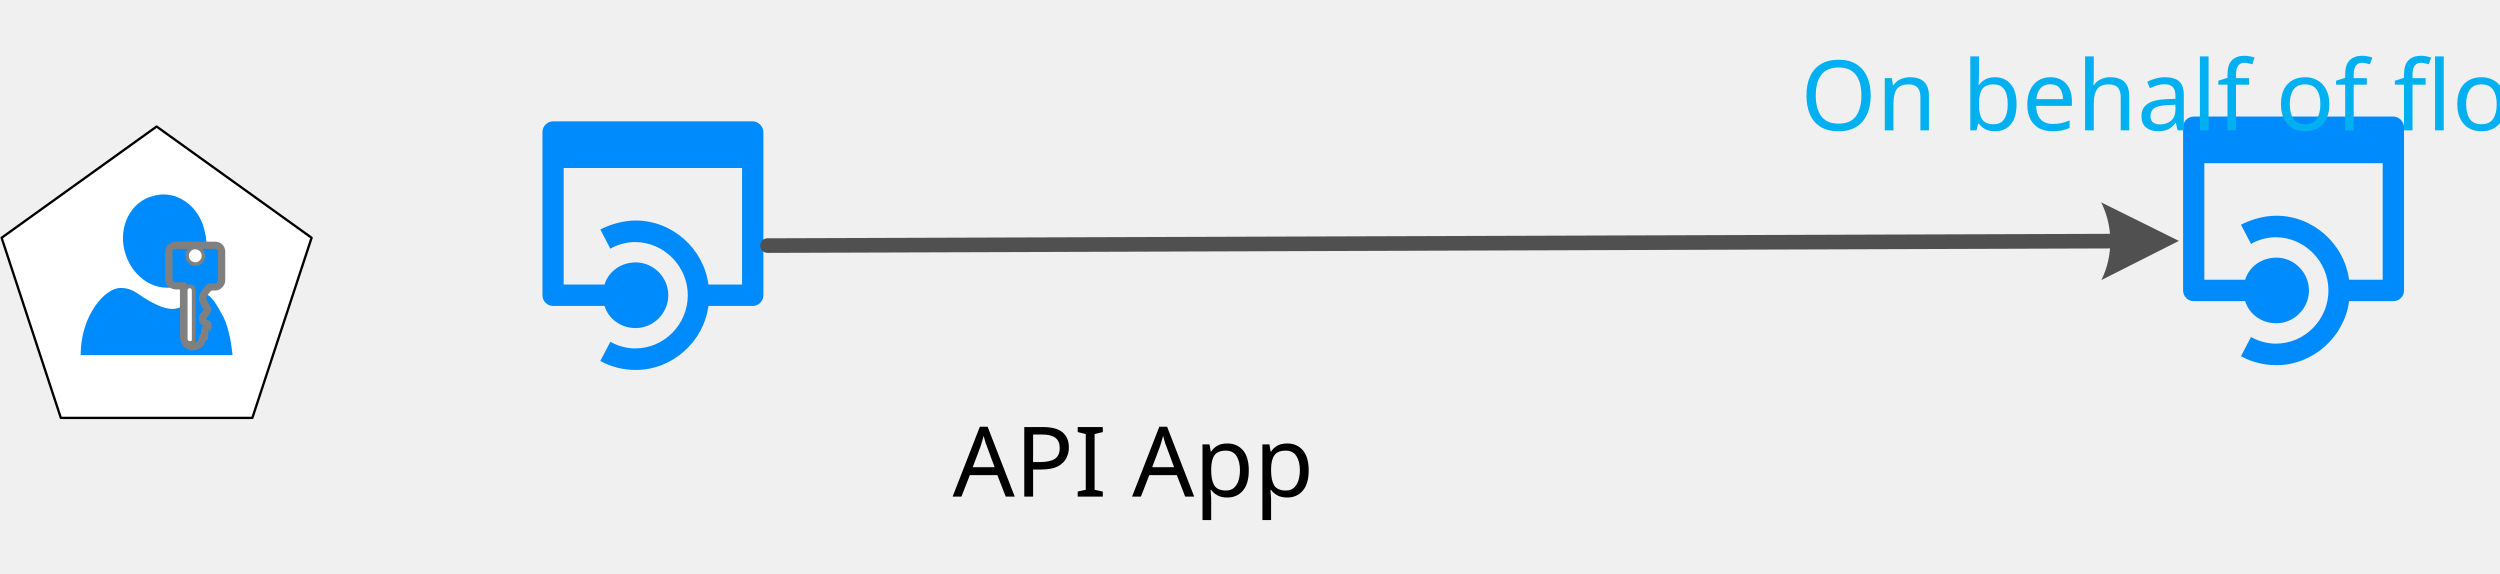
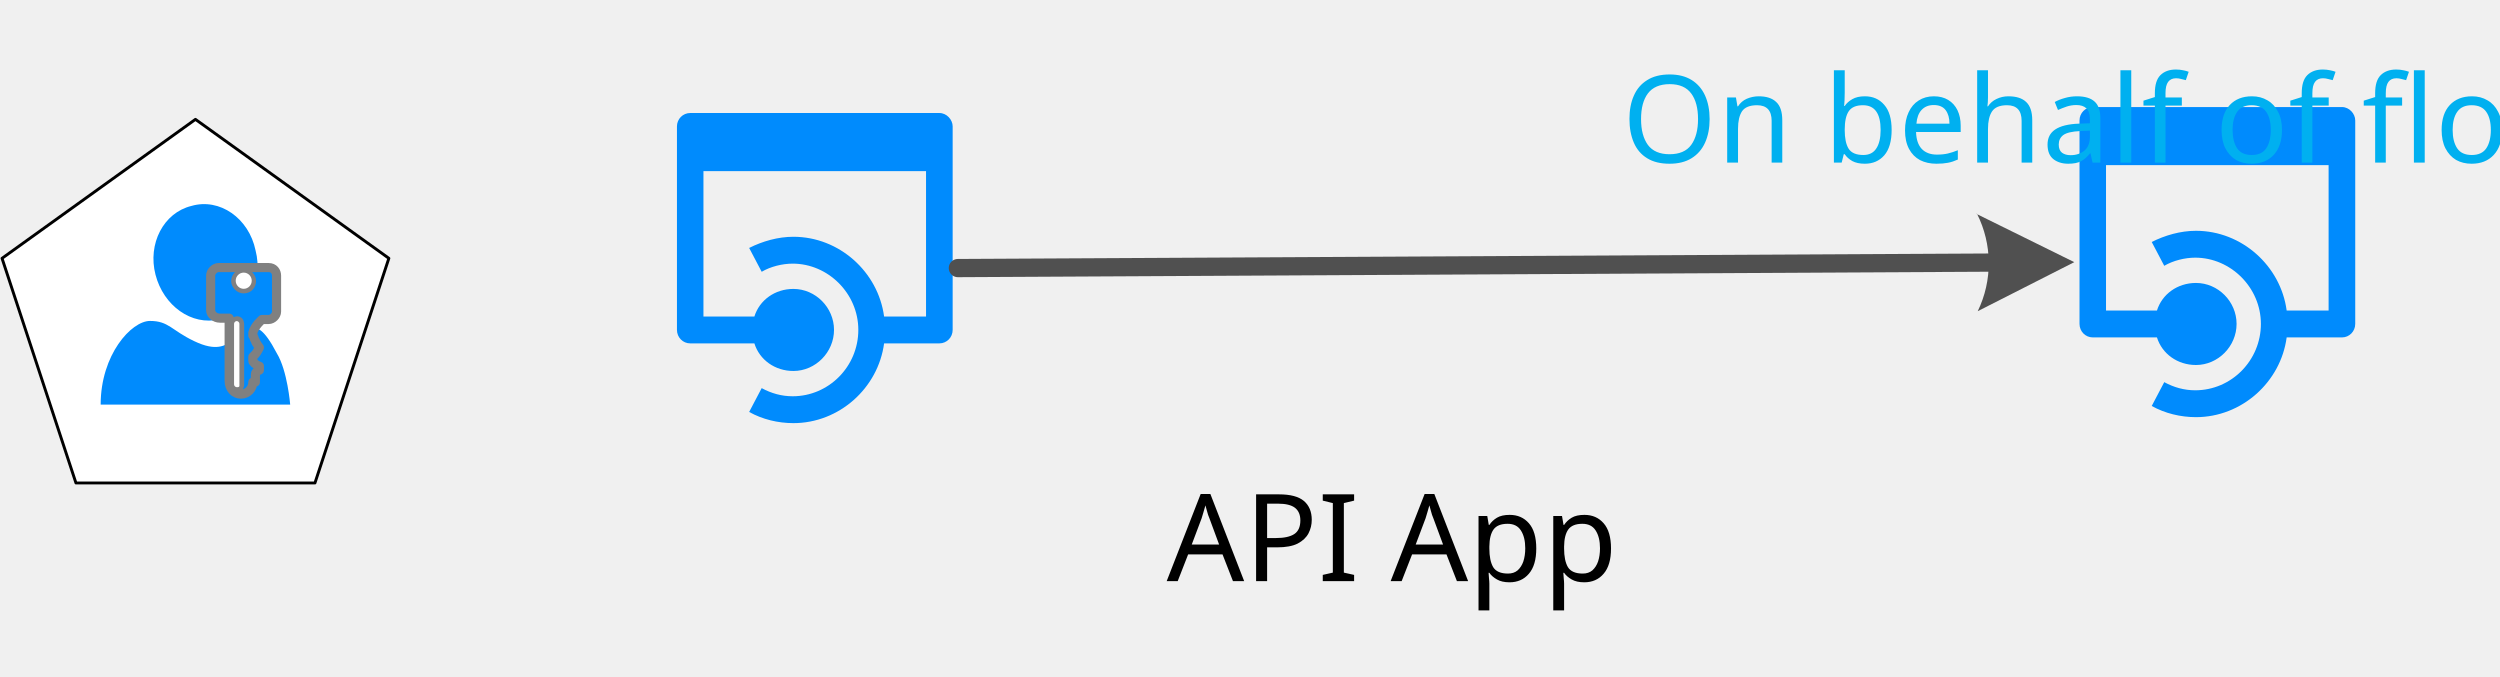
- <svg xmlns="http://www.w3.org/2000/svg" xmlns:ns1="http://schemas.microsoft.com/visio/2003/SVGExtensions/" xmlns:xlink="http://www.w3.org/1999/xlink" width="3.563in" height="0.817in" viewBox="0 0 256.538 58.846" xml:space="preserve" color-interpolation-filters="sRGB" class="st10">
+ <svg xmlns="http://www.w3.org/2000/svg" xmlns:ns1="http://schemas.microsoft.com/visio/2003/SVGExtensions/" xmlns:xlink="http://www.w3.org/1999/xlink" width="2.855in" height="0.773in" viewBox="0 0 205.551 55.68" xml:space="preserve" color-interpolation-filters="sRGB" class="st10">
  <ns1:documentProperties ns1:langID="1036" ns1:metric="true" ns1:viewMarkup="false">
    <ns1:userDefs>
      <ns1:ud ns1:nameU="msvConvertTheme" />
    </ns1:userDefs>
  </ns1:documentProperties>
  <style type="text/css">
	
		.st1 {fill:#ffffff;stroke:#000000;stroke-linecap:round;stroke-linejoin:round;stroke-width:0.24}
		.st2 {fill:#008bfd;stroke:none;stroke-linecap:round;stroke-linejoin:round;stroke-width:0.75}
		.st3 {fill:#008bfd;stroke:#808080;stroke-linecap:round;stroke-linejoin:round;stroke-width:0.75}
		.st4 {fill:#ffffff;stroke:none;stroke-linecap:round;stroke-linejoin:round;stroke-width:0.75}
- 		.st5 {fill:#000000;font-family:Calibri;font-size:0.833em}
+ 		.st5 {fill:#000000;font-family:Segoe UI;font-size:0.833em}
		.st6 {fill:none;stroke:none;stroke-linecap:round;stroke-linejoin:round;stroke-width:0.75}
- 		.st7 {fill:#00b0f0;font-family:Calibri;font-size:0.833em}
+ 		.st7 {fill:#00b0f0;font-family:Segoe UI;font-size:0.833em}
		.st8 {marker-end:url(#mrkr5-33);stroke:#505050;stroke-linecap:round;stroke-linejoin:round;stroke-width:1.5}
		.st9 {fill:#505050;fill-opacity:1;stroke:#505050;stroke-opacity:1;stroke-width:0.373}
		.st10 {fill:none;fill-rule:evenodd;font-size:12px;overflow:visible;stroke-linecap:square;stroke-miterlimit:3}
	
	</style>
  <defs id="Markers">
    <g id="lend5">
      <path d="M 2 1 L 0 0 L 1.981 -0.993 C 1.672 -0.365 1.673 0.373 1.985 1 " style="stroke:none" />
    </g>
    <marker id="mrkr5-33" class="st9" ns1:arrowType="5" ns1:arrowSize="2" ns1:setback="4.69" refX="-4.69" orient="auto" markerUnits="strokeWidth" overflow="visible">
      <use xlink:href="#lend5" transform="scale(-2.68,-2.68) " />
    </marker>
  </defs>
  <g ns1:mID="0" ns1:index="1" ns1:groupContext="foregroundPage">
    <ns1:pageProperties ns1:drawingScale="0.0393701" ns1:pageScale="0.0393701" ns1:drawingUnits="24" ns1:shadowOffsetX="8.50394" ns1:shadowOffsetY="-8.50394" />
    <ns1:layer ns1:name="Azure" ns1:index="0" />
    <ns1:layer ns1:name="Connector" ns1:index="1" />
-     <g id="shape1682-1" ns1:mID="1682" ns1:groupContext="shape" transform="translate(0.898533,-15.9509)">
+     <g id="shape1000-1" ns1:mID="1000" ns1:groupContext="shape" transform="translate(0.898533,-15.9509)">
      <ns1:userDefs>
        <ns1:ud ns1:nameU="visVersion" ns1:val="VT0(15):26" />
      </ns1:userDefs>
-       <path d="M15.13 28.94 L-0.78 40.36 L5.3 58.85 L24.96 58.85 L31.04 40.36 L15.13 28.94 Z" class="st1" />
+       <path d="M15.13 25.77 L-0.78 37.2 L5.3 55.68 L24.96 55.68 L31.04 37.2 L15.13 25.77 Z" class="st1" />
    </g>
-     <g id="group1666-3" transform="translate(8.23151,-22.4)" ns1:mID="1666" ns1:groupContext="group" ns1:layerMember="0">
-       <g id="group1667-4" ns1:mID="1667" ns1:groupContext="group" ns1:layerMember="0">
-         <g id="group1668-5" ns1:mID="1668" ns1:groupContext="group" ns1:layerMember="0">
-           <g id="group1669-6" transform="translate(3.8518,-6.4617)" ns1:mID="1669" ns1:groupContext="group" ns1:layerMember="0">
-             <g id="shape1670-7" ns1:mID="1670" ns1:groupContext="shape" ns1:layerMember="0">
-               <path d="M3.62 48.97 C1.32 49.52 0 52.07 0.66 54.63 C1.32 57.18 3.62 58.85 5.93 58.29 C8.23 57.74 9.55            55.18 8.89 52.63 C8.34 49.96 5.93 48.3 3.62 48.97 Z" class="st2" />
+     <g id="group1216-3" transform="translate(8.23151,-22.4)" ns1:mID="1216" ns1:groupContext="group" ns1:layerMember="0">
+       <g id="group1217-4" ns1:mID="1217" ns1:groupContext="group" ns1:layerMember="0">
+         <g id="group1218-5" ns1:mID="1218" ns1:groupContext="group" ns1:layerMember="0">
+           <g id="group1219-6" transform="translate(3.8518,-6.4617)" ns1:mID="1219" ns1:groupContext="group" ns1:layerMember="0">
+             <g id="shape1220-7" ns1:mID="1220" ns1:groupContext="shape" ns1:layerMember="0">
+               <path d="M3.62 45.8 C1.32 46.36 0 48.91 0.66 51.46 C1.32 54.01 3.62 55.68 5.93 55.13 C8.23 54.57 9.55            52.02 8.89 49.46 C8.34 46.8 5.93 45.13 3.62 45.8 Z" class="st2" />
            </g>
          </g>
-           <g id="group1671-9" ns1:mID="1671" ns1:groupContext="group" ns1:layerMember="0">
-             <g id="shape1672-10" ns1:mID="1672" ns1:groupContext="shape" ns1:layerMember="0">
-               <path d="M12.41 52.52 C11.97 52.52 11.53 53.29 10.87 53.63 C10.21 53.96 9.55 54.52 7.69 53.63 C5.82 52.74            5.6 51.96 4.06 51.96 C2.53 51.96 0 54.74 0 58.85 L15.59 58.85 C15.59 58.85 15.37 56.07 14.49            54.63 C13.39 52.52 12.85 52.52 12.41 52.52 Z" class="st2" />
+           <g id="group1221-9" ns1:mID="1221" ns1:groupContext="group" ns1:layerMember="0">
+             <g id="shape1222-10" ns1:mID="1222" ns1:groupContext="shape" ns1:layerMember="0">
+               <path d="M12.41 49.35 C11.97 49.35 11.53 50.13 10.87 50.46 C10.21 50.8 9.55 51.35 7.69 50.46 C5.82 49.57            5.6 48.8 4.06 48.8 C2.53 48.8 0 51.57 0 55.68 L15.59 55.68 C15.59 55.68 15.37 52.9 14.49            51.46 C13.39 49.35 12.85 49.35 12.41 49.35 Z" class="st2" />
            </g>
          </g>
        </g>
      </g>
-       <g id="group1673-12" transform="translate(9.0485,-0.85947)" ns1:mID="1673" ns1:groupContext="group" ns1:layerMember="0">
-         <g id="shape1674-13" ns1:mID="1674" ns1:groupContext="shape" ns1:layerMember="0">
-           <path d="M4.77 48.44 L0.65 48.44 C0.33 48.44 0 48.77 0 49.09 L0 51.94 C0 52.27 0.33 52.6 0.76 52.6 L1.52 52.6          L1.52 57.75 C1.52 58.41 1.95 58.85 2.49 58.85 C3.03 58.85 3.47 58.41 3.47 57.86 C3.58 57.86 3.68          57.86 3.68 57.86 C3.68 57.86 3.68 57.31 3.68 57.2 C3.68 56.98 4.01 56.87 4.01 56.87 C4.01 56.87          4.01 56.54 4.01 56.54 C3.68 56.44 3.47 56.22 3.47 56.11 L3.47 55.78 C3.58 55.67 3.68 55.56 3.68          55.56 C3.79 55.45 4.01 55.01 4.01 55.01 C4.01 55.01 3.68 54.57 3.68 54.46 C3.58 54.35 3.58 54.13          3.47 54.02 L3.47 53.81 C3.58 53.26 4.23 52.71 4.23 52.71 L4.77 52.71 C5.09 52.71 5.42 52.38 5.42          52.05 L5.42 49.09 C5.42 48.77 5.2 48.44 4.77 48.44 ZM2.38 57.97 C2.38 58.19 2.38 58.3 2.17 58.3          C1.95 58.3 1.95 58.08 1.95 57.97 L1.95 53.15 C1.95 52.93 2.06 52.82 2.17 52.82 C2.38 52.82 2.38          53.04 2.38 53.15 L2.38 57.97 ZM2.71 50.19 C2.38 50.19 2.06 49.86 2.06 49.53 C2.06 49.2 2.38 48.87          2.71 48.87 C3.03 48.87 3.36 49.2 3.36 49.53 C3.36 49.86 3.14 50.19 2.71 50.19 Z" class="st3" />
+       <g id="group1223-12" transform="translate(9.0485,-0.85947)" ns1:mID="1223" ns1:groupContext="group" ns1:layerMember="0">
+         <g id="shape1224-13" ns1:mID="1224" ns1:groupContext="shape" ns1:layerMember="0">
+           <path d="M4.77 45.27 L0.65 45.27 C0.33 45.27 0 45.6 0 45.93 L0 48.78 C0 49.11 0.33 49.43 0.76 49.43 L1.52 49.43          L1.52 54.58 C1.52 55.24 1.95 55.68 2.49 55.68 C3.03 55.68 3.47 55.24 3.47 54.69 C3.58 54.69 3.68          54.69 3.68 54.69 C3.68 54.69 3.68 54.15 3.68 54.04 C3.68 53.82 4.01 53.71 4.01 53.71 C4.01 53.71          4.01 53.38 4.01 53.38 C3.68 53.27 3.47 53.05 3.47 52.94 L3.47 52.61 C3.58 52.5 3.68 52.39 3.68 52.39          C3.79 52.28 4.01 51.85 4.01 51.85 C4.01 51.85 3.68 51.41 3.68 51.3 C3.58 51.19 3.58 50.97 3.47 50.86          L3.47 50.64 C3.58 50.09 4.23 49.54 4.23 49.54 L4.77 49.54 C5.09 49.54 5.42 49.22 5.42 48.89 L5.42          45.93 C5.42 45.6 5.2 45.27 4.77 45.27 ZM2.38 54.8 C2.38 55.02 2.38 55.13 2.17 55.13 C1.95 55.13          1.95 54.91 1.95 54.8 L1.95 49.98 C1.95 49.76 2.06 49.65 2.17 49.65 C2.38 49.65 2.38 49.87 2.38 49.98          L2.38 54.8 ZM2.71 47.02 C2.38 47.02 2.06 46.7 2.06 46.37 C2.06 46.04 2.38 45.71 2.71 45.71 C3.03          45.71 3.36 46.04 3.36 46.37 C3.36 46.7 3.14 47.02 2.71 47.02 Z" class="st3" />
        </g>
-         <g id="shape1675-15" ns1:mID="1675" ns1:groupContext="shape" ns1:layerMember="0" transform="translate(1.92482,-0.570755)">
-           <path d="M0.22 58.85 C0.11 58.85 0 58.73 0 58.62 L0 53.63 C0 53.52 0.11 53.41 0.22 53.41 C0.33 53.41 0.44 53.52          0.44 53.63 L0.44 58.73 C0.44 58.85 0.33 58.85 0.22 58.85 Z" class="st4" />
+         <g id="shape1225-15" ns1:mID="1225" ns1:groupContext="shape" ns1:layerMember="0" transform="translate(1.92482,-0.570755)">
+           <path d="M0.22 55.68 C0.11 55.68 0 55.57 0 55.46 L0 50.46 C0 50.35 0.11 50.24 0.22 50.24 C0.33 50.24 0.44 50.35          0.44 50.46 L0.44 55.57 C0.44 55.68 0.33 55.68 0.22 55.68 Z" class="st4" />
        </g>
-         <g id="shape1676-17" ns1:mID="1676" ns1:groupContext="shape" ns1:layerMember="0" transform="translate(2.05993,-8.66317)">
-           <ellipse cx="0.659" cy="58.179" rx="0.659" ry="0.666" class="st4" />
+         <g id="shape1226-17" ns1:mID="1226" ns1:groupContext="shape" ns1:layerMember="0" transform="translate(2.05993,-8.66317)">
+           <ellipse cx="0.659" cy="55.014" rx="0.659" ry="0.666" class="st4" />
        </g>
      </g>
    </g>
-     <g id="shape1677-19" ns1:mID="1677" ns1:groupContext="shape" ns1:layerMember="0" transform="translate(224.054,-21.3649)">
+     <g id="shape1227-19" ns1:mID="1227" ns1:groupContext="shape" ns1:layerMember="0" transform="translate(171.011,-21.3649)">
      <ns1:textBlock ns1:margins="rect(4,4,4,4)" ns1:tabSpace="42.5197" />
-       <ns1:textRect cx="11.339" cy="68.847" width="42.3" height="20.004" />
-       <path d="M21.59 33.33 L1.09 33.33 C0.49 33.33 0 33.82 0 34.44 L0 51.18 C0 51.79 0.49 52.28 1.09 52.28 L6.37 52.28 C6.79        53.63 8.06 54.55 9.58 54.55 C11.4 54.55 12.92 53.02 12.92 51.18 C12.92 49.34 11.4 47.81 9.58 47.81 C8.06        47.81 6.79 48.73 6.37 50.08 L2.18 50.08 L2.18 38.12 L20.49 38.12 L20.49 50.08 L17.04 50.08 C16.55 46.4 13.34        43.51 9.58 43.51 C8.31 43.51 7.03 43.88 5.94 44.43 L6.97 46.4 C7.7 45.97 8.67 45.72 9.52 45.72 C12.43 45.72        14.92 48.17 14.92 51.18 C14.92 54.18 12.49 56.64 9.52 56.64 C8.61 56.64 7.76 56.39 6.97 55.96 L5.94 57.93        C7.03 58.54 8.31 58.85 9.58 58.85 C13.34 58.85 16.55 55.96 17.04 52.28 L21.59 52.28 C22.19 52.28 22.68 51.79        22.68 51.18 L22.68 34.44 C22.68 33.89 22.19 33.33 21.59 33.33 Z" class="st2" />
-       <text x="-4.67" y="71.85" class="st5" ns1:langID="16393">
+       <ns1:textRect cx="11.339" cy="65.682" width="46.41" height="20.004" />
+       <path d="M21.59 30.17 L1.09 30.17 C0.49 30.17 0 30.66 0 31.27 L0 48.01 C0 48.63 0.49 49.12 1.09 49.12 L6.37 49.12 C6.79        50.47 8.06 51.39 9.58 51.39 C11.4 51.39 12.92 49.85 12.92 48.01 C12.92 46.17 11.4 44.64 9.58 44.64 C8.06        44.64 6.79 45.56 6.37 46.91 L2.18 46.91 L2.18 34.95 L20.49 34.95 L20.49 46.91 L17.04 46.91 C16.55 43.23        13.34 40.35 9.58 40.35 C8.31 40.35 7.03 40.72 5.94 41.27 L6.97 43.23 C7.7 42.8 8.67 42.56 9.52 42.56 C12.43        42.56 14.92 45.01 14.92 48.01 C14.92 51.02 12.49 53.47 9.52 53.47 C8.61 53.47 7.76 53.23 6.97 52.8 L5.94        54.76 C7.03 55.37 8.31 55.68 9.58 55.68 C13.34 55.68 16.55 52.8 17.04 49.12 L21.59 49.12 C22.19 49.12 22.68        48.63 22.68 48.01 L22.68 31.27 C22.68 30.72 22.19 30.17 21.59 30.17 Z" class="st2" />
+       <text x="-6.49" y="68.68" class="st5" ns1:langID="16393">
        <ns1:paragraph ns1:horizAlign="1" />
        <ns1:tabList />API App</text>
    </g>
-     <g id="shape1679-22" ns1:mID="1679" ns1:groupContext="shape" transform="translate(128.009,-38.4705)">
+     <g id="shape1228-22" ns1:mID="1228" ns1:groupContext="shape" transform="translate(79.6461,-35.3052)">
      <ns1:textBlock ns1:margins="rect(4,4,4,4)" ns1:tabSpace="42.5197" />
-       <ns1:textRect cx="45.188" cy="48.846" width="90.38" height="20" />
-       <rect x="0" y="38.846" width="90.376" height="20" class="st6" />
-       <text x="10" y="51.85" class="st7" ns1:langID="1033">
+       <ns1:textRect cx="45.188" cy="45.68" width="90.38" height="20" />
+       <rect x="0" y="35.68" width="90.376" height="20" class="st6" />
+       <text x="6.96" y="48.68" class="st7" ns1:langID="1033">
        <ns1:paragraph ns1:horizAlign="1" />
        <ns1:tabList />On behalf of flow</text>
    </g>
-     <g id="shape1680-25" ns1:mID="1680" ns1:groupContext="shape" ns1:layerMember="0" transform="translate(55.6365,-20.8734)">
+     <g id="shape1229-25" ns1:mID="1229" ns1:groupContext="shape" ns1:layerMember="0" transform="translate(55.6365,-20.8734)">
      <ns1:textBlock ns1:margins="rect(4,4,4,4)" ns1:tabSpace="42.5197" />
-       <ns1:textRect cx="11.339" cy="68.847" width="42.3" height="20.004" />
-       <path d="M21.59 33.33 L1.09 33.33 C0.49 33.33 0 33.82 0 34.44 L0 51.18 C0 51.79 0.49 52.28 1.09 52.28 L6.37 52.28 C6.79        53.63 8.06 54.55 9.58 54.55 C11.4 54.55 12.92 53.02 12.92 51.18 C12.92 49.34 11.4 47.81 9.58 47.81 C8.06        47.81 6.79 48.73 6.37 50.08 L2.18 50.08 L2.18 38.12 L20.49 38.12 L20.49 50.08 L17.04 50.08 C16.55 46.4 13.34        43.51 9.58 43.51 C8.31 43.51 7.03 43.88 5.94 44.43 L6.97 46.4 C7.7 45.97 8.67 45.72 9.52 45.72 C12.43 45.72        14.92 48.17 14.92 51.18 C14.92 54.18 12.49 56.64 9.52 56.64 C8.61 56.64 7.76 56.39 6.97 55.96 L5.94 57.93        C7.03 58.54 8.31 58.85 9.58 58.85 C13.34 58.85 16.55 55.96 17.04 52.28 L21.59 52.28 C22.19 52.28 22.68 51.79        22.68 51.18 L22.68 34.44 C22.68 33.89 22.19 33.33 21.59 33.33 Z" class="st2" />
-       <text x="-4.67" y="71.85" class="st5" ns1:langID="16393">
+       <ns1:textRect cx="11.339" cy="65.682" width="46.41" height="20.004" />
+       <path d="M21.59 30.17 L1.09 30.17 C0.49 30.17 0 30.66 0 31.27 L0 48.01 C0 48.63 0.49 49.12 1.09 49.12 L6.37 49.12 C6.79        50.47 8.06 51.39 9.58 51.39 C11.4 51.39 12.92 49.85 12.92 48.01 C12.92 46.17 11.4 44.64 9.58 44.64 C8.06        44.64 6.79 45.56 6.37 46.91 L2.18 46.91 L2.18 34.95 L20.49 34.95 L20.49 46.91 L17.04 46.91 C16.55 43.23        13.34 40.35 9.58 40.35 C8.31 40.35 7.03 40.72 5.94 41.27 L6.97 43.23 C7.7 42.8 8.67 42.56 9.52 42.56 C12.43        42.56 14.92 45.01 14.92 48.01 C14.92 51.02 12.49 53.47 9.52 53.47 C8.61 53.47 7.76 53.23 6.97 52.8 L5.94        54.76 C7.03 55.37 8.31 55.68 9.58 55.68 C13.34 55.68 16.55 52.8 17.04 49.12 L21.59 49.12 C22.19 49.12 22.68        48.63 22.68 48.01 L22.68 31.27 C22.68 30.72 22.19 30.17 21.59 30.17 Z" class="st2" />
+       <text x="-6.49" y="68.68" class="st5" ns1:langID="16393">
        <ns1:paragraph ns1:horizAlign="1" />
        <ns1:tabList />API App</text>
    </g>
-     <g id="shape1681-28" ns1:mID="1681" ns1:groupContext="shape" ns1:layerMember="1;0" transform="translate(78.7453,-26.7884)">
-       <path d="M0 52 L137.84 51.54" class="st8" />
+     <g id="shape1230-28" ns1:mID="1230" ns1:groupContext="shape" ns1:layerMember="1;0" transform="translate(78.7453,-26.7884)">
+       <path d="M0 48.84 L84.8 48.39" class="st8" />
    </g>
  </g>
</svg>
